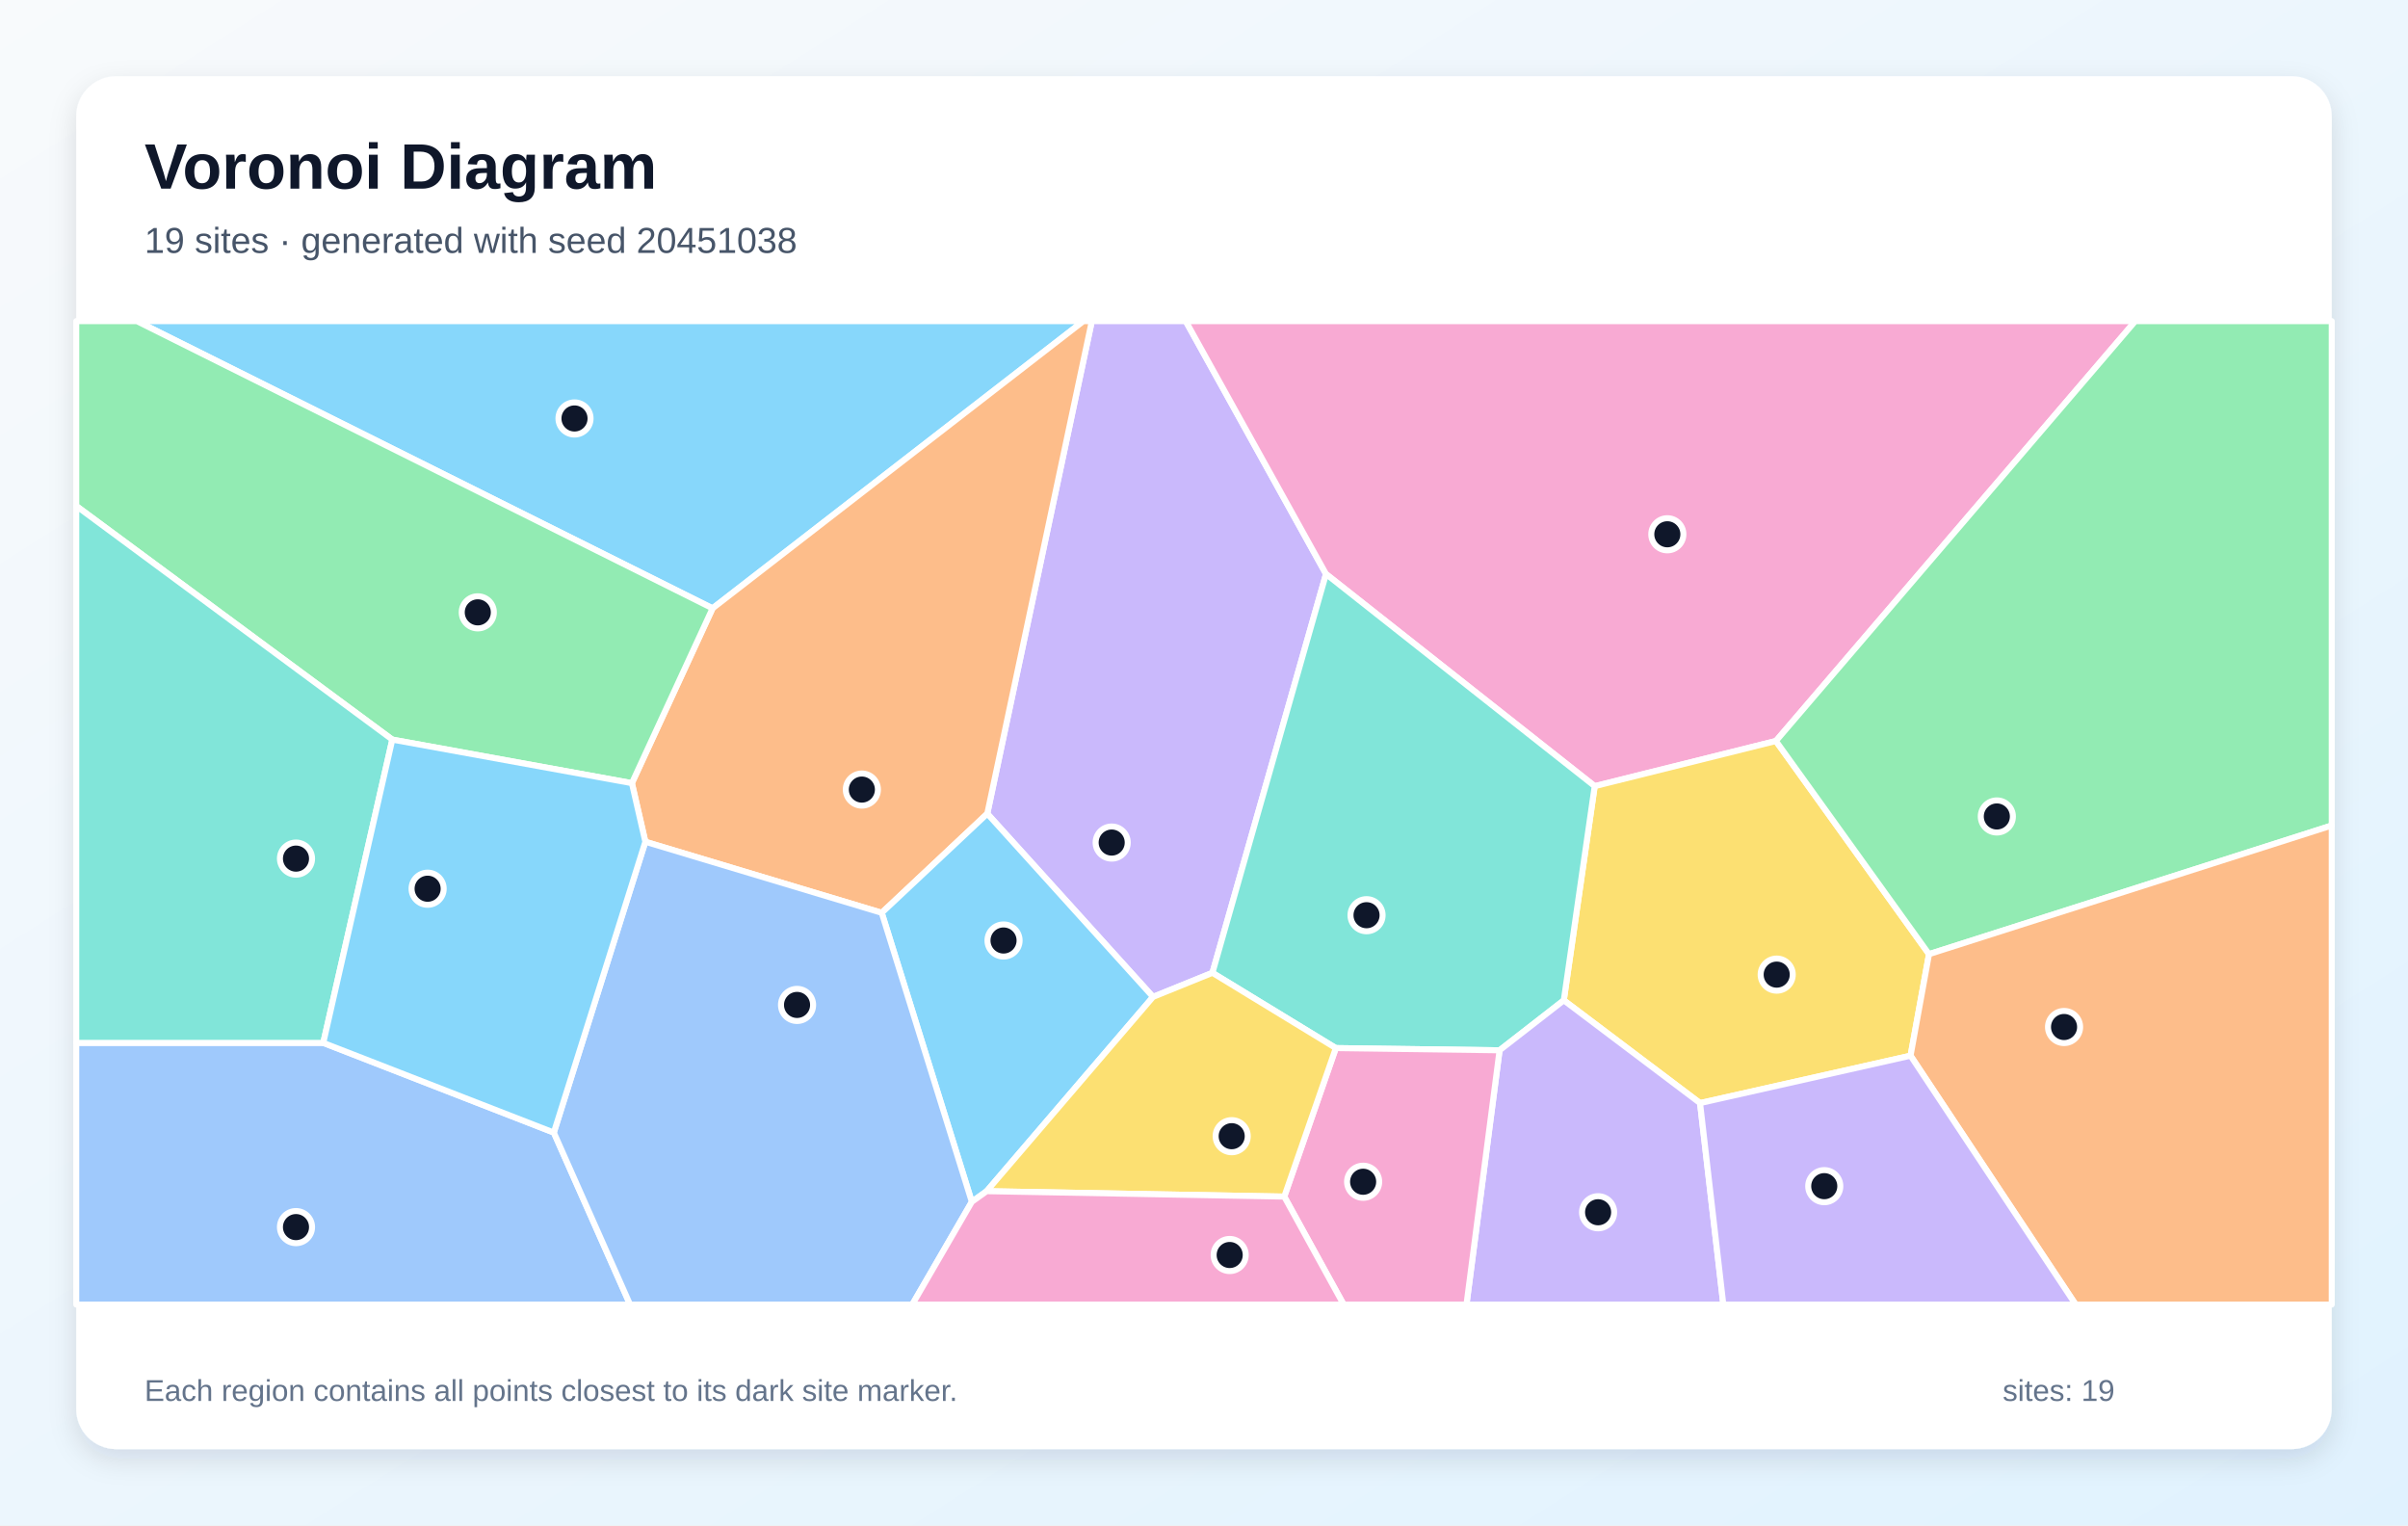
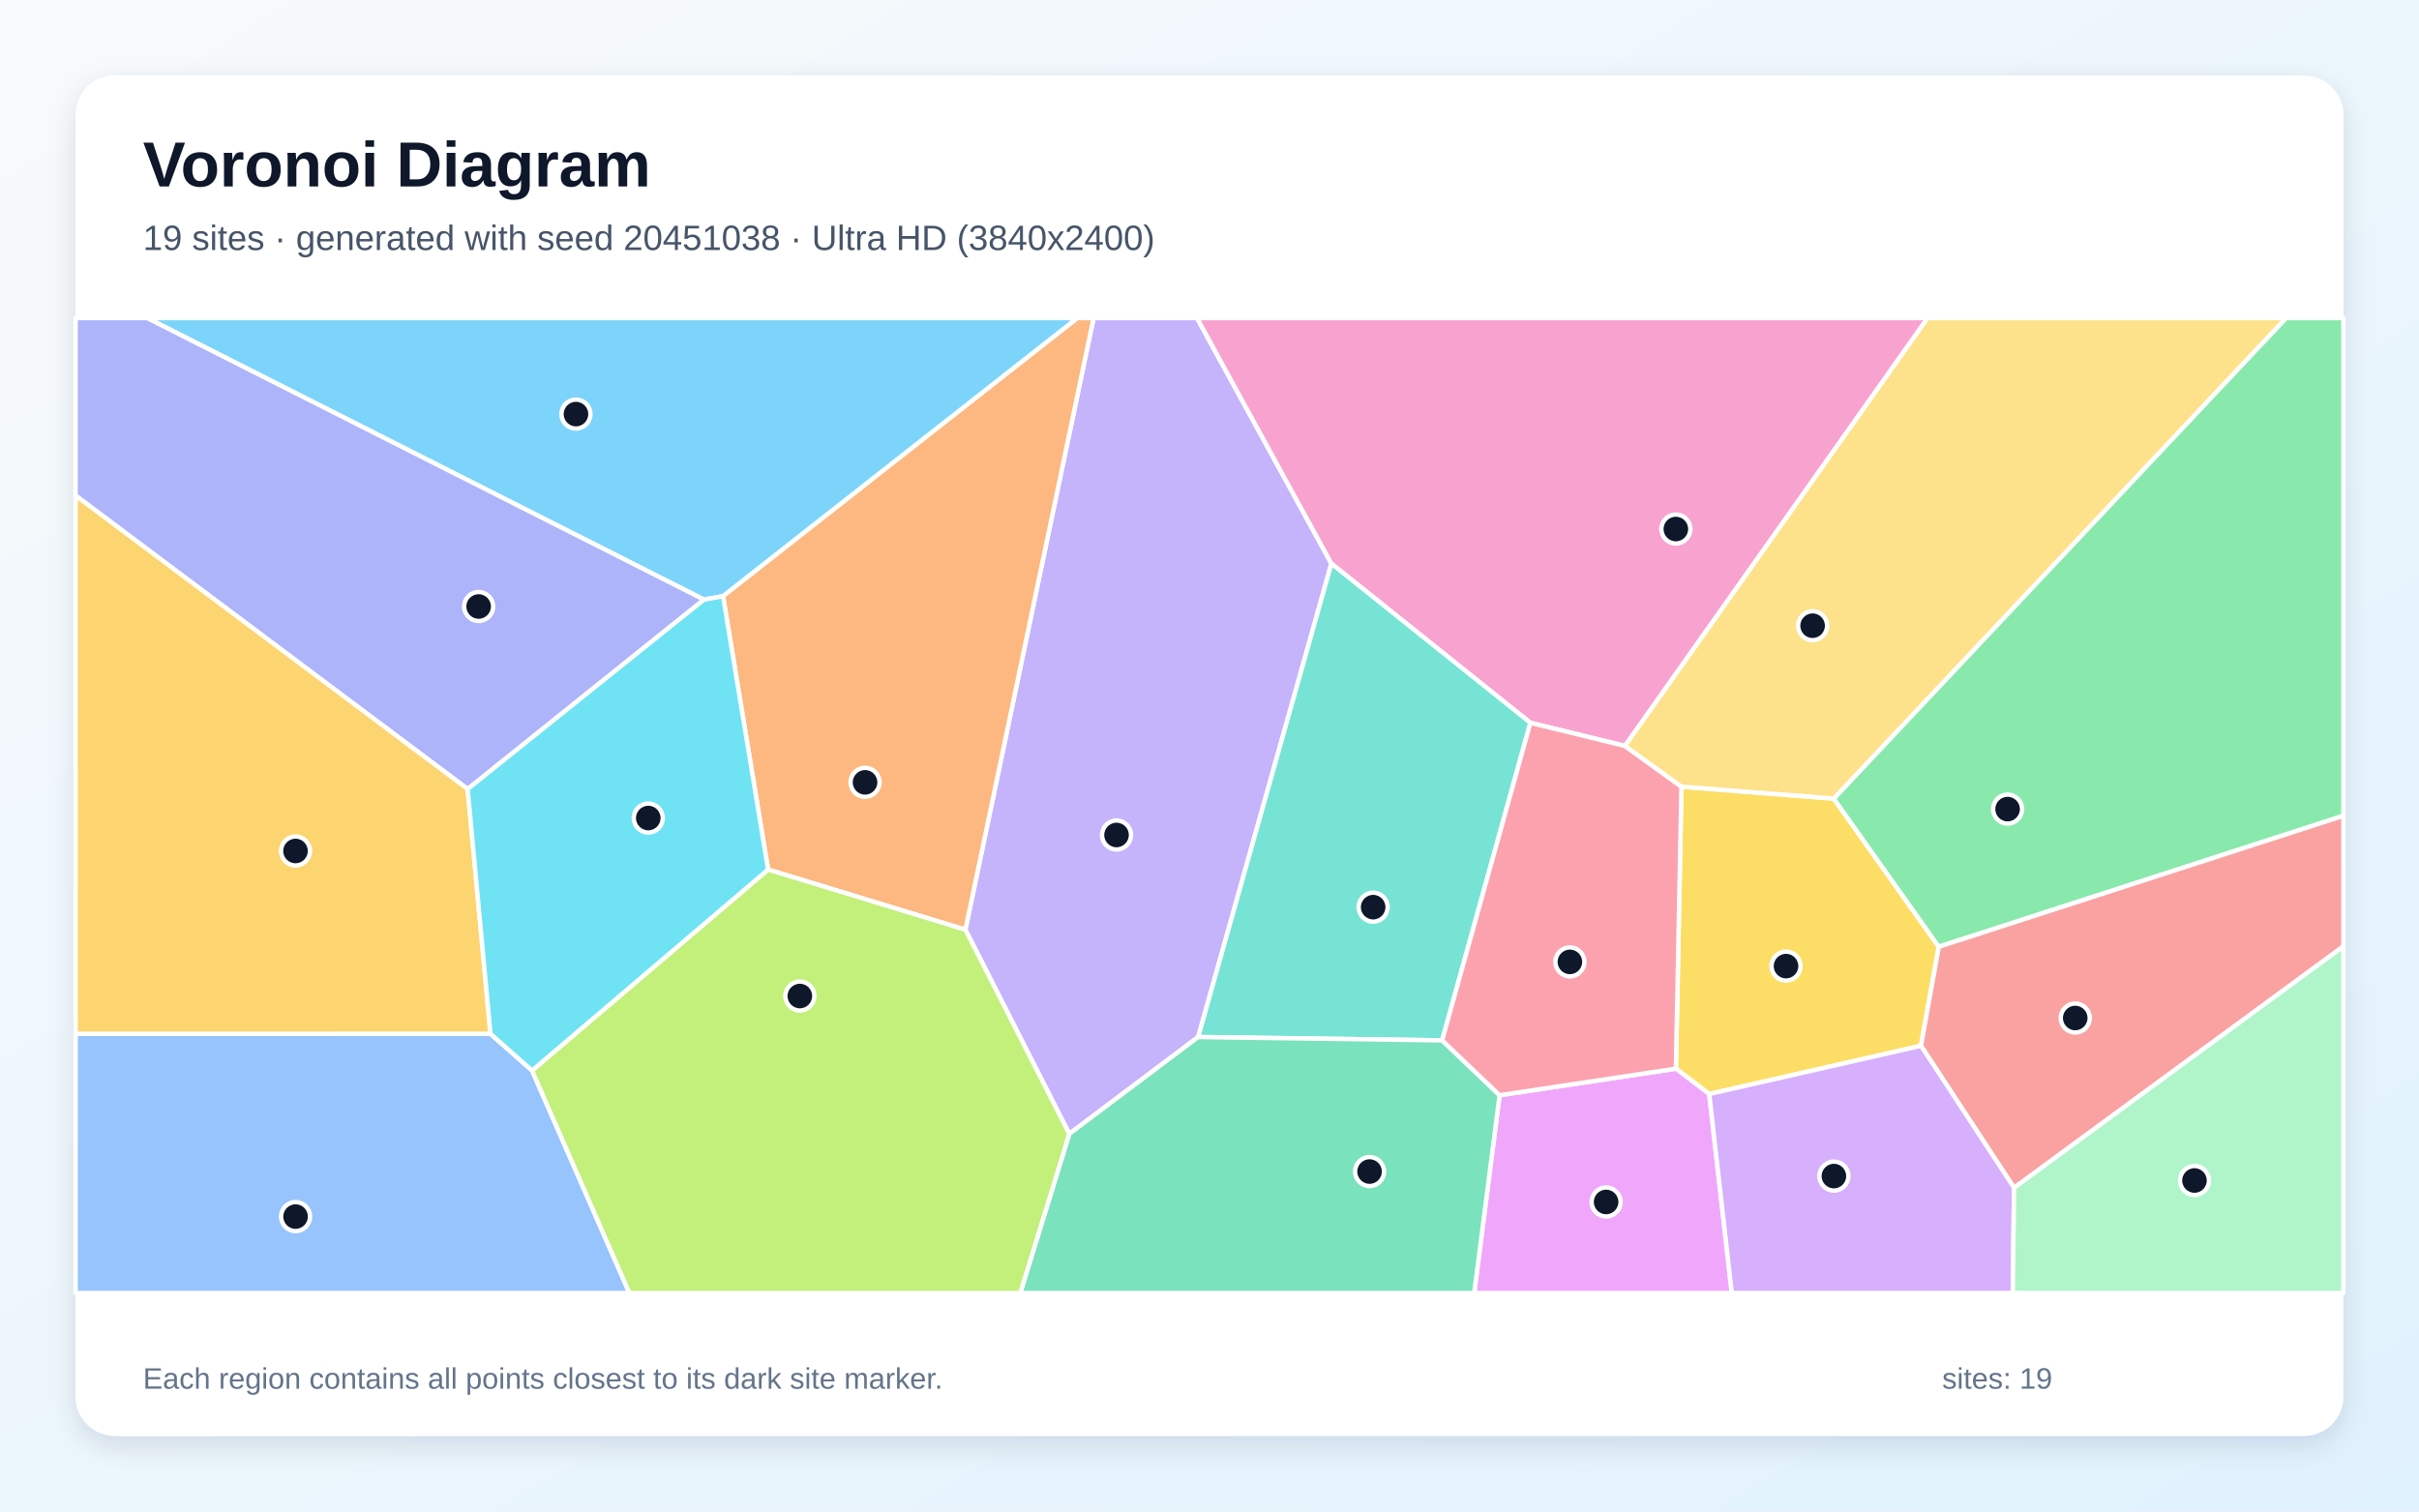
- <svg xmlns="http://www.w3.org/2000/svg" width="1200" height="760" viewBox="0 0 1200 760" role="img" aria-labelledby="title description">
+ <svg xmlns="http://www.w3.org/2000/svg" width="3840" height="2400" viewBox="0 0 3840 2400" role="img" aria-labelledby="title description">
  <defs>
    <linearGradient id="background" x1="0" y1="0" x2="1" y2="1">
      <stop stop-color="#F8FAFC" />
      <stop offset="1" stop-color="#E0F2FE" />
    </linearGradient>
-     <filter id="shadow" x="-10%" y="-10%" width="120%" height="120%">
-       <feDropShadow dx="0" dy="5" stdDeviation="7" flood-color="#0F172A" flood-opacity=".12" />
+     <filter id="shadow" x="-5%" y="-5%" width="110%" height="110%">
+       <feDropShadow dx="0" dy="15" stdDeviation="22" flood-color="#0F172A" flood-opacity=".12" />
    </filter>
  </defs>
-   <rect width="1200" height="760" fill="url(#background)" />
-   <rect x="38" y="38" width="1124" height="684" rx="20" fill="#FFFFFF" filter="url(#shadow)" />
+   <rect width="3840" height="2400" fill="url(#background)" />
+   <rect x="120" y="120" width="3600" height="2160" rx="63" fill="#FFFFFF" filter="url(#shadow)" />
  <g font-family="Arial, sans-serif">
-     <text x="72" y="94" font-size="32" font-weight="700" fill="#0F172A">Voronoi Diagram</text>
-     <text x="72" y="126" font-size="18" fill="#475569">19 sites · generated with seed 20451038</text>
+     <text x="227" y="296" font-size="101" font-weight="700" fill="#0F172A">Voronoi Diagram</text>
+     <text x="227" y="397" font-size="56" fill="#475569">19 sites · generated with seed 20451038 · Ultra HD (3840x2400)</text>
  </g>
-   <g stroke="#FFFFFF" stroke-width="3" stroke-linejoin="round">
-     <polygon points="355.1,303.1 68.2,160.0 539.9,160.0" fill="#38BDF8" fill-opacity="0.60" />
-     <polygon points="574.6,496.7 492.0,405.4 544.1,160.0 590.9,160.0 660.8,286.0 604.2,484.7" fill="#A78BFA" fill-opacity="0.60" />
-     <polygon points="885.0,369.2 794.7,391.7 660.8,286.0 590.9,160.0 1064.1,160.0" fill="#F472B6" fill-opacity="0.60" />
-     <polygon points="439.4,454.8 321.6,419.4 314.9,390.2 355.1,303.1 539.9,160.0 544.1,160.0 492.0,405.4" fill="#FB923C" fill-opacity="0.60" />
-     <polygon points="952.1,526.0 847.2,549.6 779.3,498.4 794.7,391.7 885.0,369.2 961.3,475.4" fill="#FACC15" fill-opacity="0.60" />
-     <polygon points="961.3,475.4 885.0,369.2 1064.1,160.0 1162.0,160.0 1162.0,411.3" fill="#4ADE80" fill-opacity="0.60" />
-     <polygon points="747.3,523.3 665.7,522.2 604.2,484.7 660.8,286.0 794.7,391.7 779.3,498.4" fill="#2DD4BF" fill-opacity="0.60" />
-     <polygon points="38.0,519.6 161.1,519.6 276.0,564.3 314.0,650.0 38.0,650.0" fill="#60A5FA" fill-opacity="0.60" />
-     <polygon points="484.3,598.8 439.4,454.8 492.0,405.4 574.6,496.7 491.7,593.5" fill="#38BDF8" fill-opacity="0.60" />
-     <polygon points="747.3,523.3 779.3,498.4 847.2,549.6 858.8,650.0 730.8,650.0" fill="#A78BFA" fill-opacity="0.60" />
-     <polygon points="640.0,596.2 665.7,522.2 747.3,523.3 730.8,650.0 669.6,650.0" fill="#F472B6" fill-opacity="0.60" />
-     <polygon points="952.1,526.0 961.3,475.4 1162.0,411.3 1162.0,650.0 1034.4,650.0" fill="#FB923C" fill-opacity="0.60" />
-     <polygon points="491.7,593.5 574.6,496.7 604.2,484.7 665.7,522.2 640.0,596.2" fill="#FACC15" fill-opacity="0.60" />
-     <polygon points="195.5,368.5 38.0,252.1 38.0,160.0 68.2,160.0 355.1,303.1 314.9,390.2" fill="#4ADE80" fill-opacity="0.60" />
-     <polygon points="161.1,519.6 38.0,519.6 38.0,252.1 195.5,368.5" fill="#2DD4BF" fill-opacity="0.60" />
-     <polygon points="276.0,564.3 321.6,419.4 439.4,454.8 484.3,598.8 454.6,650.0 314.0,650.0" fill="#60A5FA" fill-opacity="0.60" />
-     <polygon points="276.0,564.3 161.1,519.6 195.5,368.5 314.9,390.2 321.6,419.4" fill="#38BDF8" fill-opacity="0.60" />
-     <polygon points="847.2,549.6 952.1,526.0 1034.4,650.0 858.8,650.0" fill="#A78BFA" fill-opacity="0.60" />
-     <polygon points="484.3,598.8 491.7,593.5 640.0,596.2 669.6,650.0 454.6,650.0" fill="#F472B6" fill-opacity="0.60" />
+   <g stroke="#FFFFFF" stroke-width="7" stroke-linejoin="round">
+     <polygon points="1147.8,946.7 1117.5,952.1 233.6,505.0 1710.5,505.0" fill="#38BDF8" fill-opacity="0.65" />
+     <polygon points="1697.4,1800.4 1532.5,1476.2 1736.0,505.0 1900.2,505.0 2113.5,894.9 1902.0,1646.6" fill="#A78BFA" fill-opacity="0.65" />
+     <polygon points="2579.5,1184.4 2429.4,1147.7 2113.5,894.9 1900.2,505.0 3060.0,505.0" fill="#F472B6" fill-opacity="0.65" />
+     <polygon points="1219.3,1380.7 1147.8,946.7 1710.5,505.0 1736.0,505.0 1532.5,1476.2" fill="#FB923C" fill-opacity="0.65" />
+     <polygon points="3049.4,1660.5 2713.3,1737.1 2660.4,1696.8 2669.2,1249.1 2910.9,1268.0 3077.7,1503.3" fill="#FACC15" fill-opacity="0.65" />
+     <polygon points="3077.7,1503.3 2910.9,1268.0 3628.8,505.0 3720.0,505.0 3720.0,1295.3" fill="#4ADE80" fill-opacity="0.65" />
+     <polygon points="2289.3,1651.9 1902.0,1646.6 2113.5,894.9 2429.4,1147.7" fill="#2DD4BF" fill-opacity="0.65" />
+     <polygon points="120.0,1641.5 778.6,1641.4 844.6,1699.8 999.1,2053.0 120.0,2053.0" fill="#60A5FA" fill-opacity="0.65" />
+     <polygon points="2380.5,1739.0 2660.4,1696.8 2713.3,1737.1 2749.1,2053.0 2340.2,2053.0" fill="#E879F9" fill-opacity="0.65" />
+     <polygon points="1697.4,1800.4 1902.0,1646.6 2289.3,1651.9 2380.5,1739.0 2340.2,2053.0 1619.6,2053.0" fill="#34D399" fill-opacity="0.65" />
+     <polygon points="3197.2,1886.1 3049.4,1660.5 3077.7,1503.3 3720.0,1295.3 3720.0,1502.6" fill="#F87171" fill-opacity="0.65" />
+     <polygon points="742.4,1252.9 120.0,786.9 120.0,505.0 233.6,505.0 1117.5,952.1" fill="#818CF8" fill-opacity="0.65" />
+     <polygon points="778.6,1641.4 120.0,1641.5 120.0,786.9 742.4,1252.9" fill="#FBBF24" fill-opacity="0.65" />
+     <polygon points="844.6,1699.8 1219.3,1380.7 1532.5,1476.2 1697.4,1800.4 1619.6,2053.0 999.1,2053.0" fill="#A3E635" fill-opacity="0.65" />
+     <polygon points="2713.3,1737.1 3049.4,1660.5 3197.2,1886.1 3195.2,2053.0 2749.1,2053.0" fill="#C084FC" fill-opacity="0.65" />
+     <polygon points="2380.5,1739.0 2289.3,1651.9 2429.4,1147.7 2579.5,1184.4 2669.2,1249.1 2660.4,1696.8" fill="#FB7185" fill-opacity="0.65" />
+     <polygon points="844.6,1699.8 778.6,1641.4 742.4,1252.9 1117.5,952.1 1147.8,946.7 1219.3,1380.7" fill="#22D3EE" fill-opacity="0.65" />
+     <polygon points="3197.2,1886.1 3720.0,1502.6 3720.0,2053.0 3195.2,2053.0" fill="#86EFAC" fill-opacity="0.65" />
+     <polygon points="2910.9,1268.0 2669.2,1249.1 2579.5,1184.4 3060.0,505.0 3628.8,505.0" fill="#FCD34D" fill-opacity="0.65" />
  </g>
  <g>
-     <circle cx="286.3" cy="208.5" r="8" fill="#0F172A" stroke="#FFFFFF" stroke-width="3" />
-     <circle cx="554.0" cy="419.8" r="8" fill="#0F172A" stroke="#FFFFFF" stroke-width="3" />
-     <circle cx="830.9" cy="266.2" r="8" fill="#0F172A" stroke="#FFFFFF" stroke-width="3" />
-     <circle cx="429.5" cy="393.4" r="8" fill="#0F172A" stroke="#FFFFFF" stroke-width="3" />
-     <circle cx="885.4" cy="485.6" r="8" fill="#0F172A" stroke="#FFFFFF" stroke-width="3" />
-     <circle cx="995.1" cy="406.8" r="8" fill="#0F172A" stroke="#FFFFFF" stroke-width="3" />
-     <circle cx="681.0" cy="456.0" r="8" fill="#0F172A" stroke="#FFFFFF" stroke-width="3" />
-     <circle cx="147.5" cy="611.4" r="8" fill="#0F172A" stroke="#FFFFFF" stroke-width="3" />
-     <circle cx="500.1" cy="468.6" r="8" fill="#0F172A" stroke="#FFFFFF" stroke-width="3" />
-     <circle cx="796.4" cy="604.0" r="8" fill="#0F172A" stroke="#FFFFFF" stroke-width="3" />
-     <circle cx="679.3" cy="588.8" r="8" fill="#0F172A" stroke="#FFFFFF" stroke-width="3" />
-     <circle cx="1028.6" cy="511.7" r="8" fill="#0F172A" stroke="#FFFFFF" stroke-width="3" />
-     <circle cx="613.8" cy="566.1" r="8" fill="#0F172A" stroke="#FFFFFF" stroke-width="3" />
-     <circle cx="238.1" cy="305.1" r="8" fill="#0F172A" stroke="#FFFFFF" stroke-width="3" />
-     <circle cx="147.5" cy="427.8" r="8" fill="#0F172A" stroke="#FFFFFF" stroke-width="3" />
-     <circle cx="397.2" cy="500.7" r="8" fill="#0F172A" stroke="#FFFFFF" stroke-width="3" />
-     <circle cx="213.1" cy="442.8" r="8" fill="#0F172A" stroke="#FFFFFF" stroke-width="3" />
-     <circle cx="909.1" cy="591.0" r="8" fill="#0F172A" stroke="#FFFFFF" stroke-width="3" />
-     <circle cx="612.8" cy="625.3" r="8" fill="#0F172A" stroke="#FFFFFF" stroke-width="3" />
+     <circle cx="914.3" cy="657.5" r="23" fill="#0F172A" stroke="#FFFFFF" stroke-width="7" />
+     <circle cx="1772.4" cy="1325.8" r="23" fill="#0F172A" stroke="#FFFFFF" stroke-width="7" />
+     <circle cx="2660.3" cy="840.0" r="23" fill="#0F172A" stroke="#FFFFFF" stroke-width="7" />
+     <circle cx="1373.2" cy="1242.2" r="23" fill="#0F172A" stroke="#FFFFFF" stroke-width="7" />
+     <circle cx="2835.2" cy="1534.0" r="23" fill="#0F172A" stroke="#FFFFFF" stroke-width="7" />
+     <circle cx="3186.9" cy="1284.7" r="23" fill="#0F172A" stroke="#FFFFFF" stroke-width="7" />
+     <circle cx="2179.8" cy="1440.4" r="23" fill="#0F172A" stroke="#FFFFFF" stroke-width="7" />
+     <circle cx="469.2" cy="1931.7" r="23" fill="#0F172A" stroke="#FFFFFF" stroke-width="7" />
+     <circle cx="2549.6" cy="1908.5" r="23" fill="#0F172A" stroke="#FFFFFF" stroke-width="7" />
+     <circle cx="2174.1" cy="1860.2" r="23" fill="#0F172A" stroke="#FFFFFF" stroke-width="7" />
+     <circle cx="3294.3" cy="1616.4" r="23" fill="#0F172A" stroke="#FFFFFF" stroke-width="7" />
+     <circle cx="759.8" cy="963.0" r="23" fill="#0F172A" stroke="#FFFFFF" stroke-width="7" />
+     <circle cx="469.1" cy="1351.2" r="23" fill="#0F172A" stroke="#FFFFFF" stroke-width="7" />
+     <circle cx="1269.7" cy="1581.5" r="23" fill="#0F172A" stroke="#FFFFFF" stroke-width="7" />
+     <circle cx="2911.2" cy="1867.4" r="23" fill="#0F172A" stroke="#FFFFFF" stroke-width="7" />
+     <circle cx="2492.1" cy="1527.3" r="23" fill="#0F172A" stroke="#FFFFFF" stroke-width="7" />
+     <circle cx="1029.1" cy="1298.9" r="23" fill="#0F172A" stroke="#FFFFFF" stroke-width="7" />
+     <circle cx="3483.6" cy="1874.4" r="23" fill="#0F172A" stroke="#FFFFFF" stroke-width="7" />
+     <circle cx="2877.4" cy="993.5" r="23" fill="#0F172A" stroke="#FFFFFF" stroke-width="7" />
  </g>
-   <g font-family="Arial, sans-serif" font-size="15" fill="#64748B">
-     <text x="72" y="698">Each region contains all points closest to its dark site marker.</text>
-     <text x="998" y="698">sites: 19</text>
+   <g font-family="Arial, sans-serif" font-size="47" fill="#64748B">
+     <text x="227" y="2205">Each region contains all points closest to its dark site marker.</text>
+     <text x="3083" y="2205">sites: 19</text>
  </g>
</svg>
